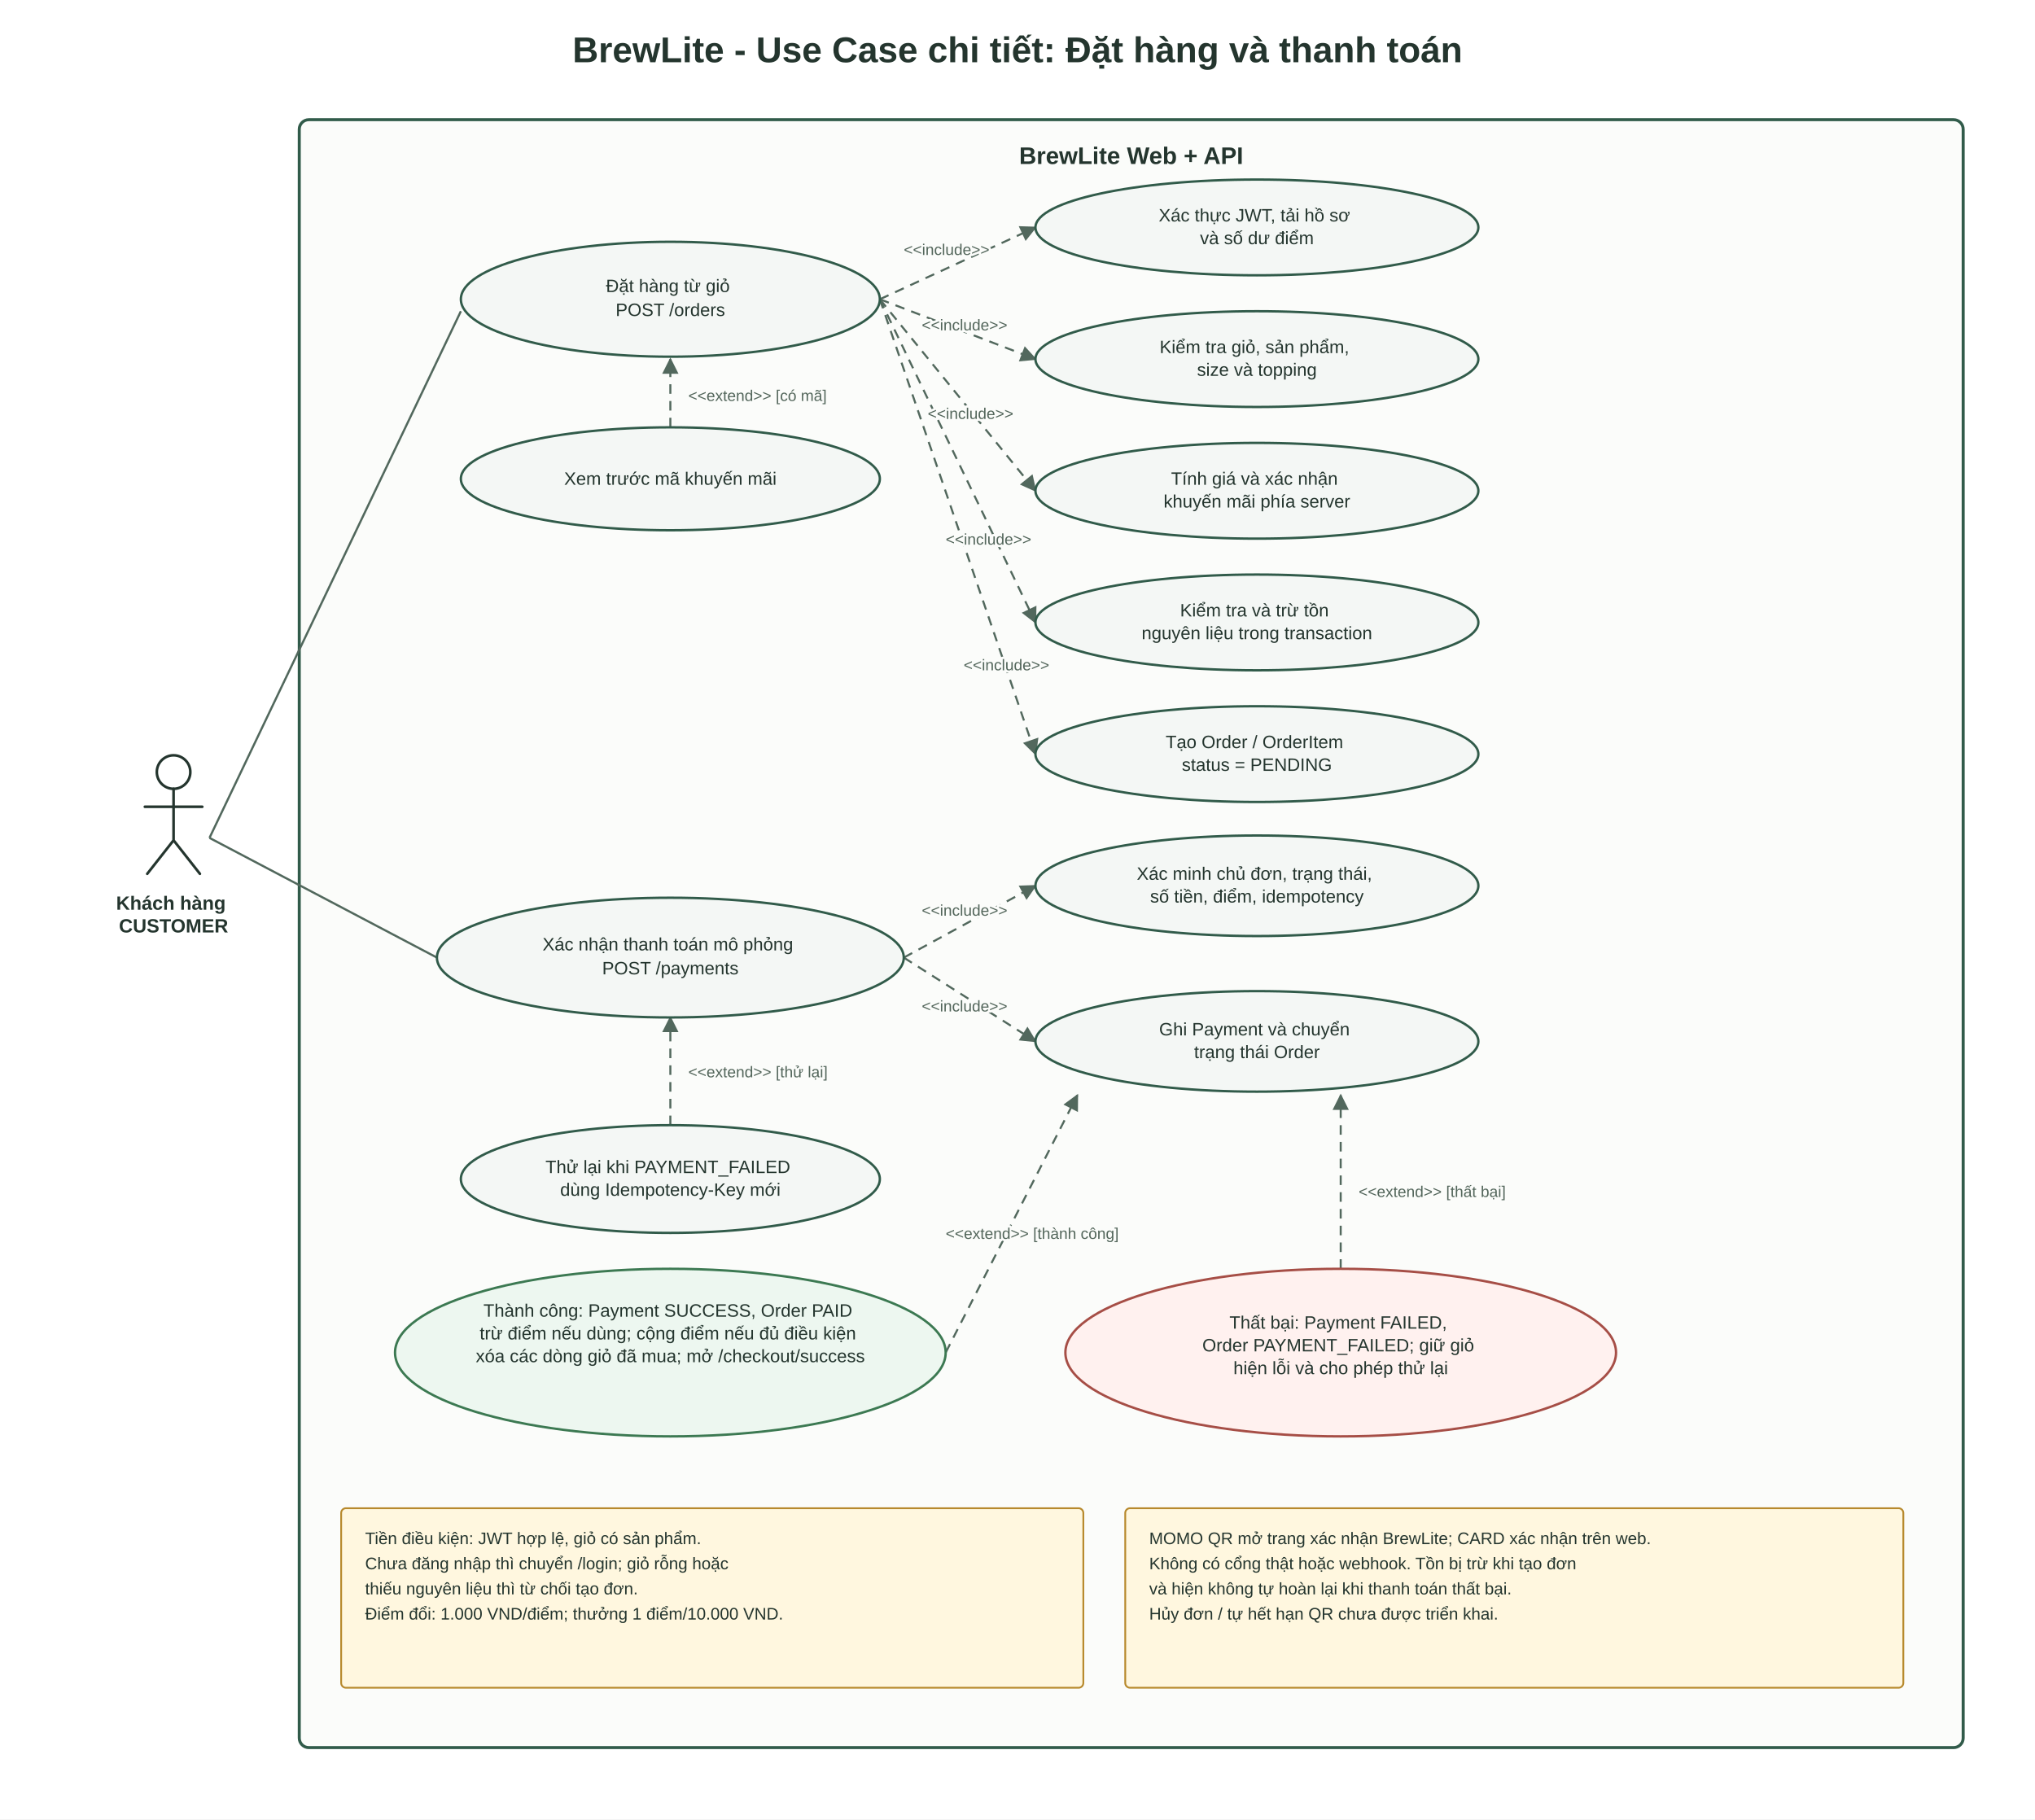
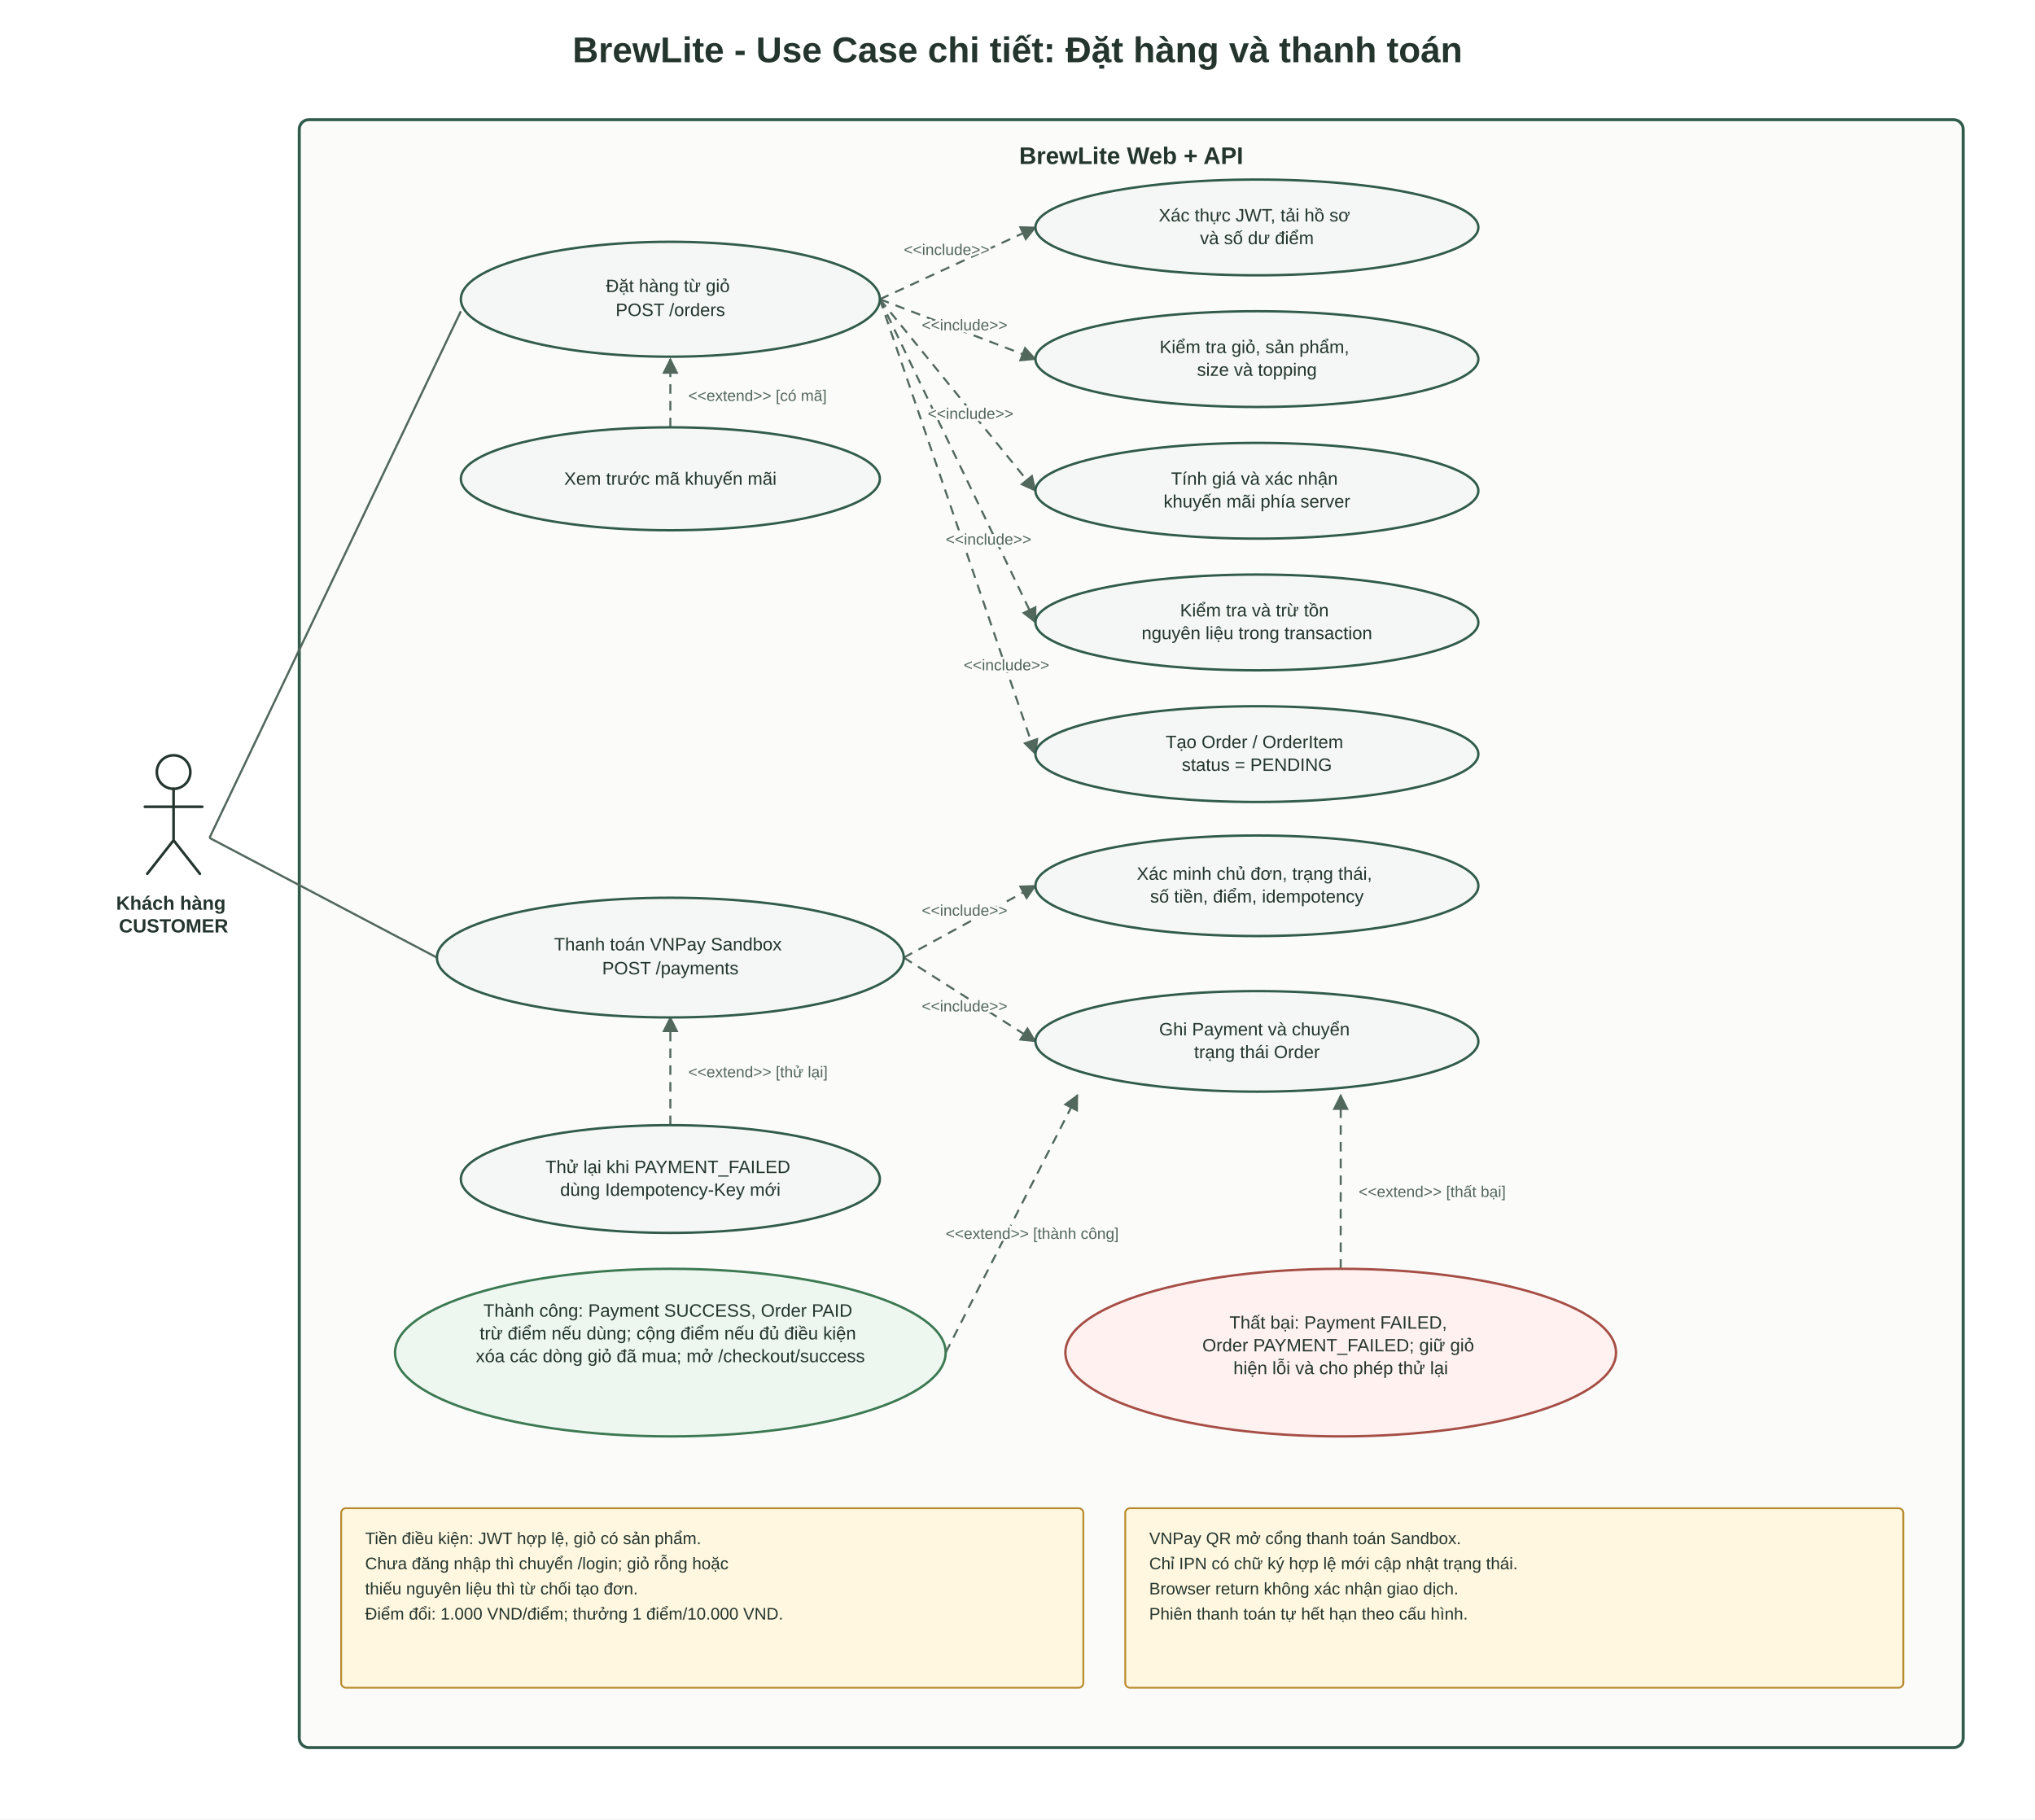
<svg xmlns="http://www.w3.org/2000/svg" viewBox="0 0 1700 1520" style="width: 100%; height: auto; max-width: 1700px" role="img" aria-labelledby="title desc">
  <defs>
    <marker id="arrow" viewBox="0 0 10 10" refX="9" refY="5" markerWidth="8" markerHeight="8" orient="auto">
      <path d="M 0 0 L 10 5 L 0 10 z" fill="#52685d" />
    </marker>
    <style>
      text { font-family: "Segoe UI", Arial, sans-serif; fill: #24352e; }
      .title { font-size: 30px; font-weight: 700; }
      .boundary-label { font-size: 20px; font-weight: 700; }
      .actor-label { font-size: 16px; font-weight: 600; text-anchor: middle; }
      .usecase { fill: #f4f7f5; stroke: #315b4a; stroke-width: 2; }
      .success { fill: #edf7f0; stroke: #3c7952; stroke-width: 2; }
      .failure { fill: #fff1ef; stroke: #a64e46; stroke-width: 2; }
      .uc-label { font-size: 15px; text-anchor: middle; }
      .association { fill: none; stroke: #52685d; stroke-width: 1.8; }
      .include, .extend { fill: none; stroke: #52685d; stroke-width: 1.7; stroke-dasharray: 8 6; marker-end: url(#arrow); }
      .relation-label { font-size: 13px; fill: #53665b; paint-order: stroke; stroke: #fbfcfa; stroke-width: 4px; stroke-linejoin: round; }
      .note { fill: #fff7df; stroke: #b7892c; stroke-width: 1.5; }
      .note-text { font-size: 14px; }
    </style>
  </defs>
  <rect width="1700" height="1520" fill="#ffffff" />
  <text class="title" x="850" y="52" text-anchor="middle">BrewLite - Use Case chi tiết: Đặt hàng và thanh toán</text>
  <rect x="250" y="100" width="1390" height="1360" rx="8" fill="#fbfcfa" stroke="#315b4a" stroke-width="2.5" />
  <text class="boundary-label" x="945" y="137" text-anchor="middle">BrewLite Web + API</text>
  <g class="association">
    <path d="M 175 700 L 385 260" />
    <path d="M 175 700 L 365 800" />
  </g>
  <g class="include">
    <path d="M 735 250 L 865 190" />
    <path d="M 735 250 L 865 300" />
    <path d="M 735 250 L 865 410" />
    <path d="M 735 250 L 865 520" />
    <path d="M 735 250 L 865 630" />
    <path d="M 755 800 L 865 740" />
    <path d="M 755 800 L 865 870" />
  </g>
  <g class="extend">
    <path d="M 560 357 L 560 300" />
    <path d="M 560 940 L 560 850" />
    <path d="M 790 1130 L 900 915" />
    <path d="M 1120 1060 L 1120 915" />
  </g>
  <text class="relation-label" x="755" y="213">&lt;&lt;include&gt;&gt;</text>
  <text class="relation-label" x="770" y="276">&lt;&lt;include&gt;&gt;</text>
  <text class="relation-label" x="775" y="350">&lt;&lt;include&gt;&gt;</text>
  <text class="relation-label" x="790" y="455">&lt;&lt;include&gt;&gt;</text>
  <text class="relation-label" x="805" y="560">&lt;&lt;include&gt;&gt;</text>
  <text class="relation-label" x="770" y="765">&lt;&lt;include&gt;&gt;</text>
  <text class="relation-label" x="770" y="845">&lt;&lt;include&gt;&gt;</text>
  <text class="relation-label" x="575" y="335">&lt;&lt;extend&gt;&gt; [có mã]</text>
  <text class="relation-label" x="575" y="900">&lt;&lt;extend&gt;&gt; [thử lại]</text>
  <text class="relation-label" x="790" y="1035">&lt;&lt;extend&gt;&gt; [thành công]</text>
  <text class="relation-label" x="1135" y="1000">&lt;&lt;extend&gt;&gt; [thất bại]</text>
  <g>
    <ellipse class="usecase" cx="560" cy="250" rx="175" ry="48" />
    <text class="uc-label" x="560" y="244">
      <tspan x="560">Đặt hàng từ giỏ</tspan>
      <tspan x="560" dy="20">POST /orders</tspan>
    </text>
    <ellipse class="usecase" cx="1050" cy="190" rx="185" ry="40" />
    <text class="uc-label" x="1050" y="185">
      <tspan x="1050">Xác thực JWT, tải hồ sơ</tspan>
      <tspan x="1050" dy="19">và số dư điểm</tspan>
    </text>
    <ellipse class="usecase" cx="1050" cy="300" rx="185" ry="40" />
    <text class="uc-label" x="1050" y="295">
      <tspan x="1050">Kiểm tra giỏ, sản phẩm,</tspan>
      <tspan x="1050" dy="19">size và topping</tspan>
    </text>
    <ellipse class="usecase" cx="1050" cy="410" rx="185" ry="40" />
    <text class="uc-label" x="1050" y="405">
      <tspan x="1050">Tính giá và xác nhận</tspan>
      <tspan x="1050" dy="19">khuyến mãi phía server</tspan>
    </text>
    <ellipse class="usecase" cx="1050" cy="520" rx="185" ry="40" />
    <text class="uc-label" x="1050" y="515">
      <tspan x="1050">Kiểm tra và trừ tồn</tspan>
      <tspan x="1050" dy="19">nguyên liệu trong transaction</tspan>
    </text>
    <ellipse class="usecase" cx="1050" cy="630" rx="185" ry="40" />
    <text class="uc-label" x="1050" y="625">
      <tspan x="1050">Tạo Order / OrderItem</tspan>
      <tspan x="1050" dy="19">status = PENDING</tspan>
    </text>
    <ellipse class="usecase" cx="560" cy="400" rx="175" ry="43" />
    <text class="uc-label" x="560" y="405">Xem trước mã khuyến mãi</text>
    <ellipse class="usecase" cx="560" cy="800" rx="195" ry="50" />
    <text class="uc-label" x="560" y="794">
-       <tspan x="560">Xác nhận thanh toán mô phỏng</tspan>
+       <tspan x="560">Thanh toán VNPay Sandbox</tspan>
      <tspan x="560" dy="20">POST /payments</tspan>
    </text>
    <ellipse class="usecase" cx="1050" cy="740" rx="185" ry="42" />
    <text class="uc-label" x="1050" y="735">
      <tspan x="1050">Xác minh chủ đơn, trạng thái,</tspan>
      <tspan x="1050" dy="19">số tiền, điểm, idempotency</tspan>
    </text>
    <ellipse class="usecase" cx="1050" cy="870" rx="185" ry="42" />
    <text class="uc-label" x="1050" y="865">
      <tspan x="1050">Ghi Payment và chuyển</tspan>
      <tspan x="1050" dy="19">trạng thái Order</tspan>
    </text>
    <ellipse class="usecase" cx="560" cy="985" rx="175" ry="45" />
    <text class="uc-label" x="560" y="980">
      <tspan x="560">Thử lại khi PAYMENT_FAILED</tspan>
      <tspan x="560" dy="19">dùng Idempotency-Key mới</tspan>
    </text>
    <ellipse class="success" cx="560" cy="1130" rx="230" ry="70" />
    <text class="uc-label" x="560" y="1100">
      <tspan x="560">Thành công: Payment SUCCESS, Order PAID</tspan>
      <tspan x="560" dy="19">trừ điểm nếu dùng; cộng điểm nếu đủ điều kiện</tspan>
      <tspan x="560" dy="19">xóa các dòng giỏ đã mua; mở /checkout/success</tspan>
    </text>
    <ellipse class="failure" cx="1120" cy="1130" rx="230" ry="70" />
    <text class="uc-label" x="1120" y="1110">
      <tspan x="1120">Thất bại: Payment FAILED,</tspan>
      <tspan x="1120" dy="19">Order PAYMENT_FAILED; giữ giỏ</tspan>
      <tspan x="1120" dy="19">hiện lỗi và cho phép thử lại</tspan>
    </text>
  </g>
  <g class="actors" stroke="#24352e" stroke-width="2.2" fill="none" stroke-linecap="round">
    <circle cx="145" cy="645" r="14" />
    <path d="M145 659 L145 702 M121 674 L169 674 M145 702 L123 730 M145 702 L167 730" />
  </g>
  <text class="actor-label" x="145" y="760">
    <tspan x="145">Khách hàng</tspan>
    <tspan x="145" dy="19">CUSTOMER</tspan>
  </text>
  <rect class="note" x="285" y="1260" width="620" height="150" rx="4" />
  <text class="note-text" x="305" y="1290">
    <tspan x="305">Tiền điều kiện: JWT hợp lệ, giỏ có sản phẩm.</tspan>
    <tspan x="305" dy="21">Chưa đăng nhập thì chuyển /login; giỏ rỗng hoặc</tspan>
    <tspan x="305" dy="21">thiếu nguyên liệu thì từ chối tạo đơn.</tspan>
    <tspan x="305" dy="21">Điểm đổi: 1.000 VND/điểm; thưởng 1 điểm/10.000 VND.</tspan>
  </text>
  <rect class="note" x="940" y="1260" width="650" height="150" rx="4" />
  <text class="note-text" x="960" y="1290">
-     <tspan x="960">MOMO QR mở trang xác nhận BrewLite; CARD xác nhận trên web.</tspan>
-     <tspan x="960" dy="21">Không có cổng thật hoặc webhook. Tồn bị trừ khi tạo đơn</tspan>
-     <tspan x="960" dy="21">và hiện không tự hoàn lại khi thanh toán thất bại.</tspan>
-     <tspan x="960" dy="21">Hủy đơn / tự hết hạn QR chưa được triển khai.</tspan>
+     <tspan x="960">VNPay QR mở cổng thanh toán Sandbox.</tspan>
+     <tspan x="960" dy="21">Chỉ IPN có chữ ký hợp lệ mới cập nhật trạng thái.</tspan>
+     <tspan x="960" dy="21">Browser return không xác nhận giao dịch.</tspan>
+     <tspan x="960" dy="21">Phiên thanh toán tự hết hạn theo cấu hình.</tspan>
  </text>
</svg>
